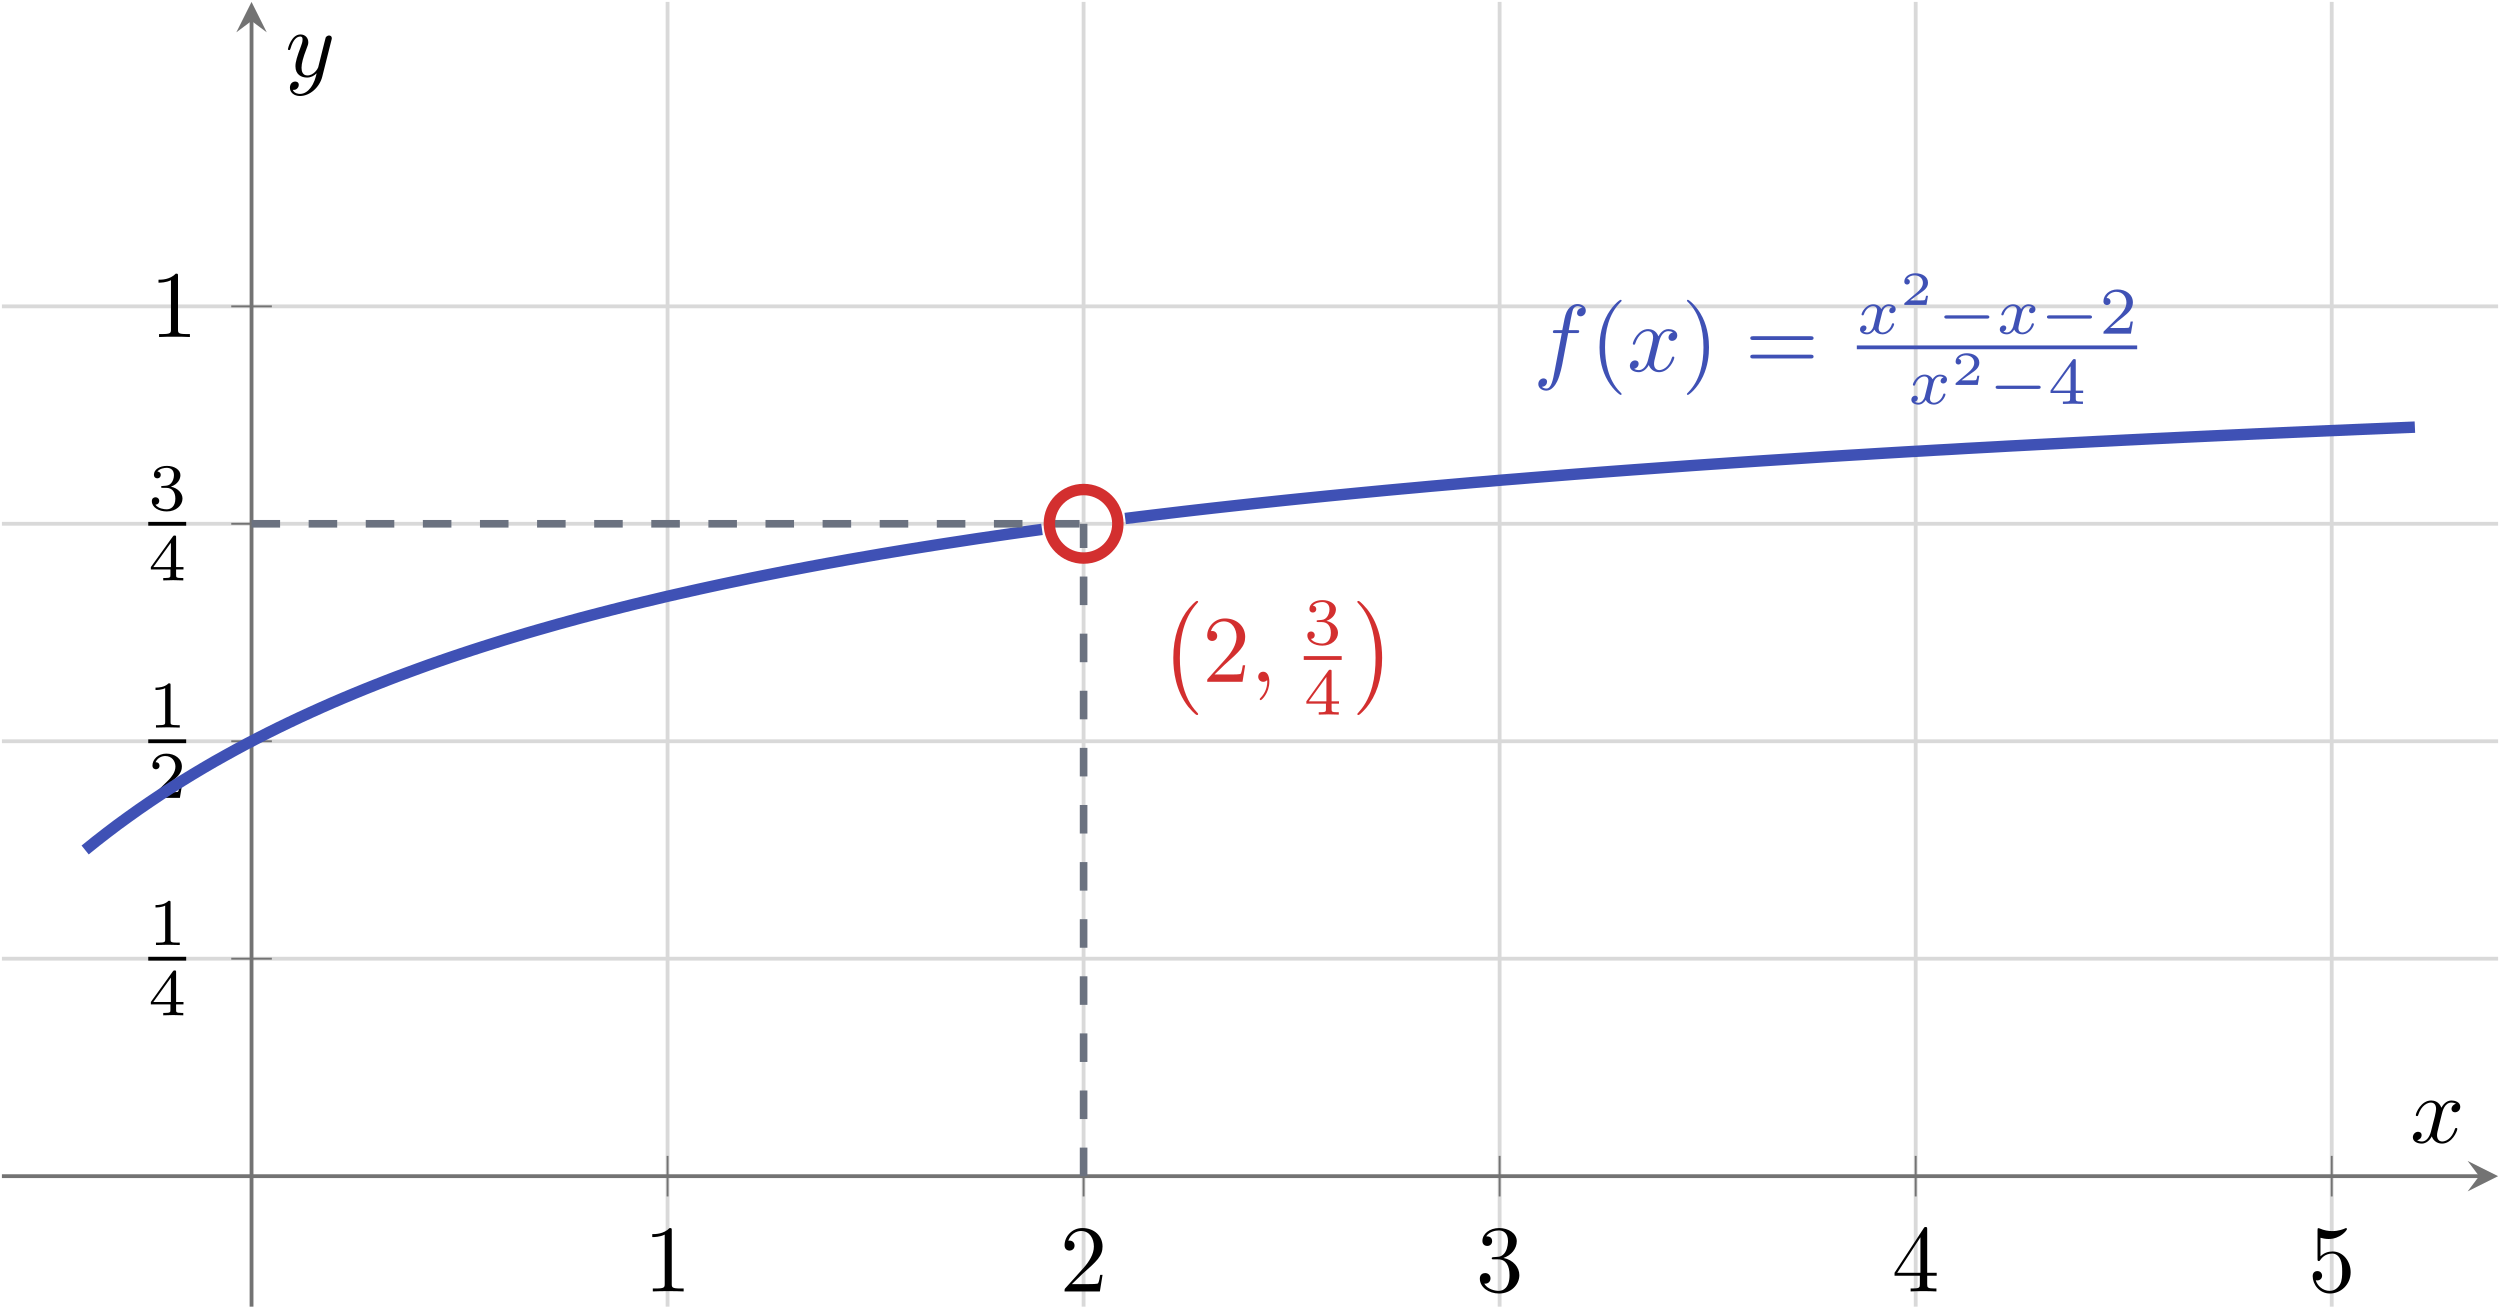
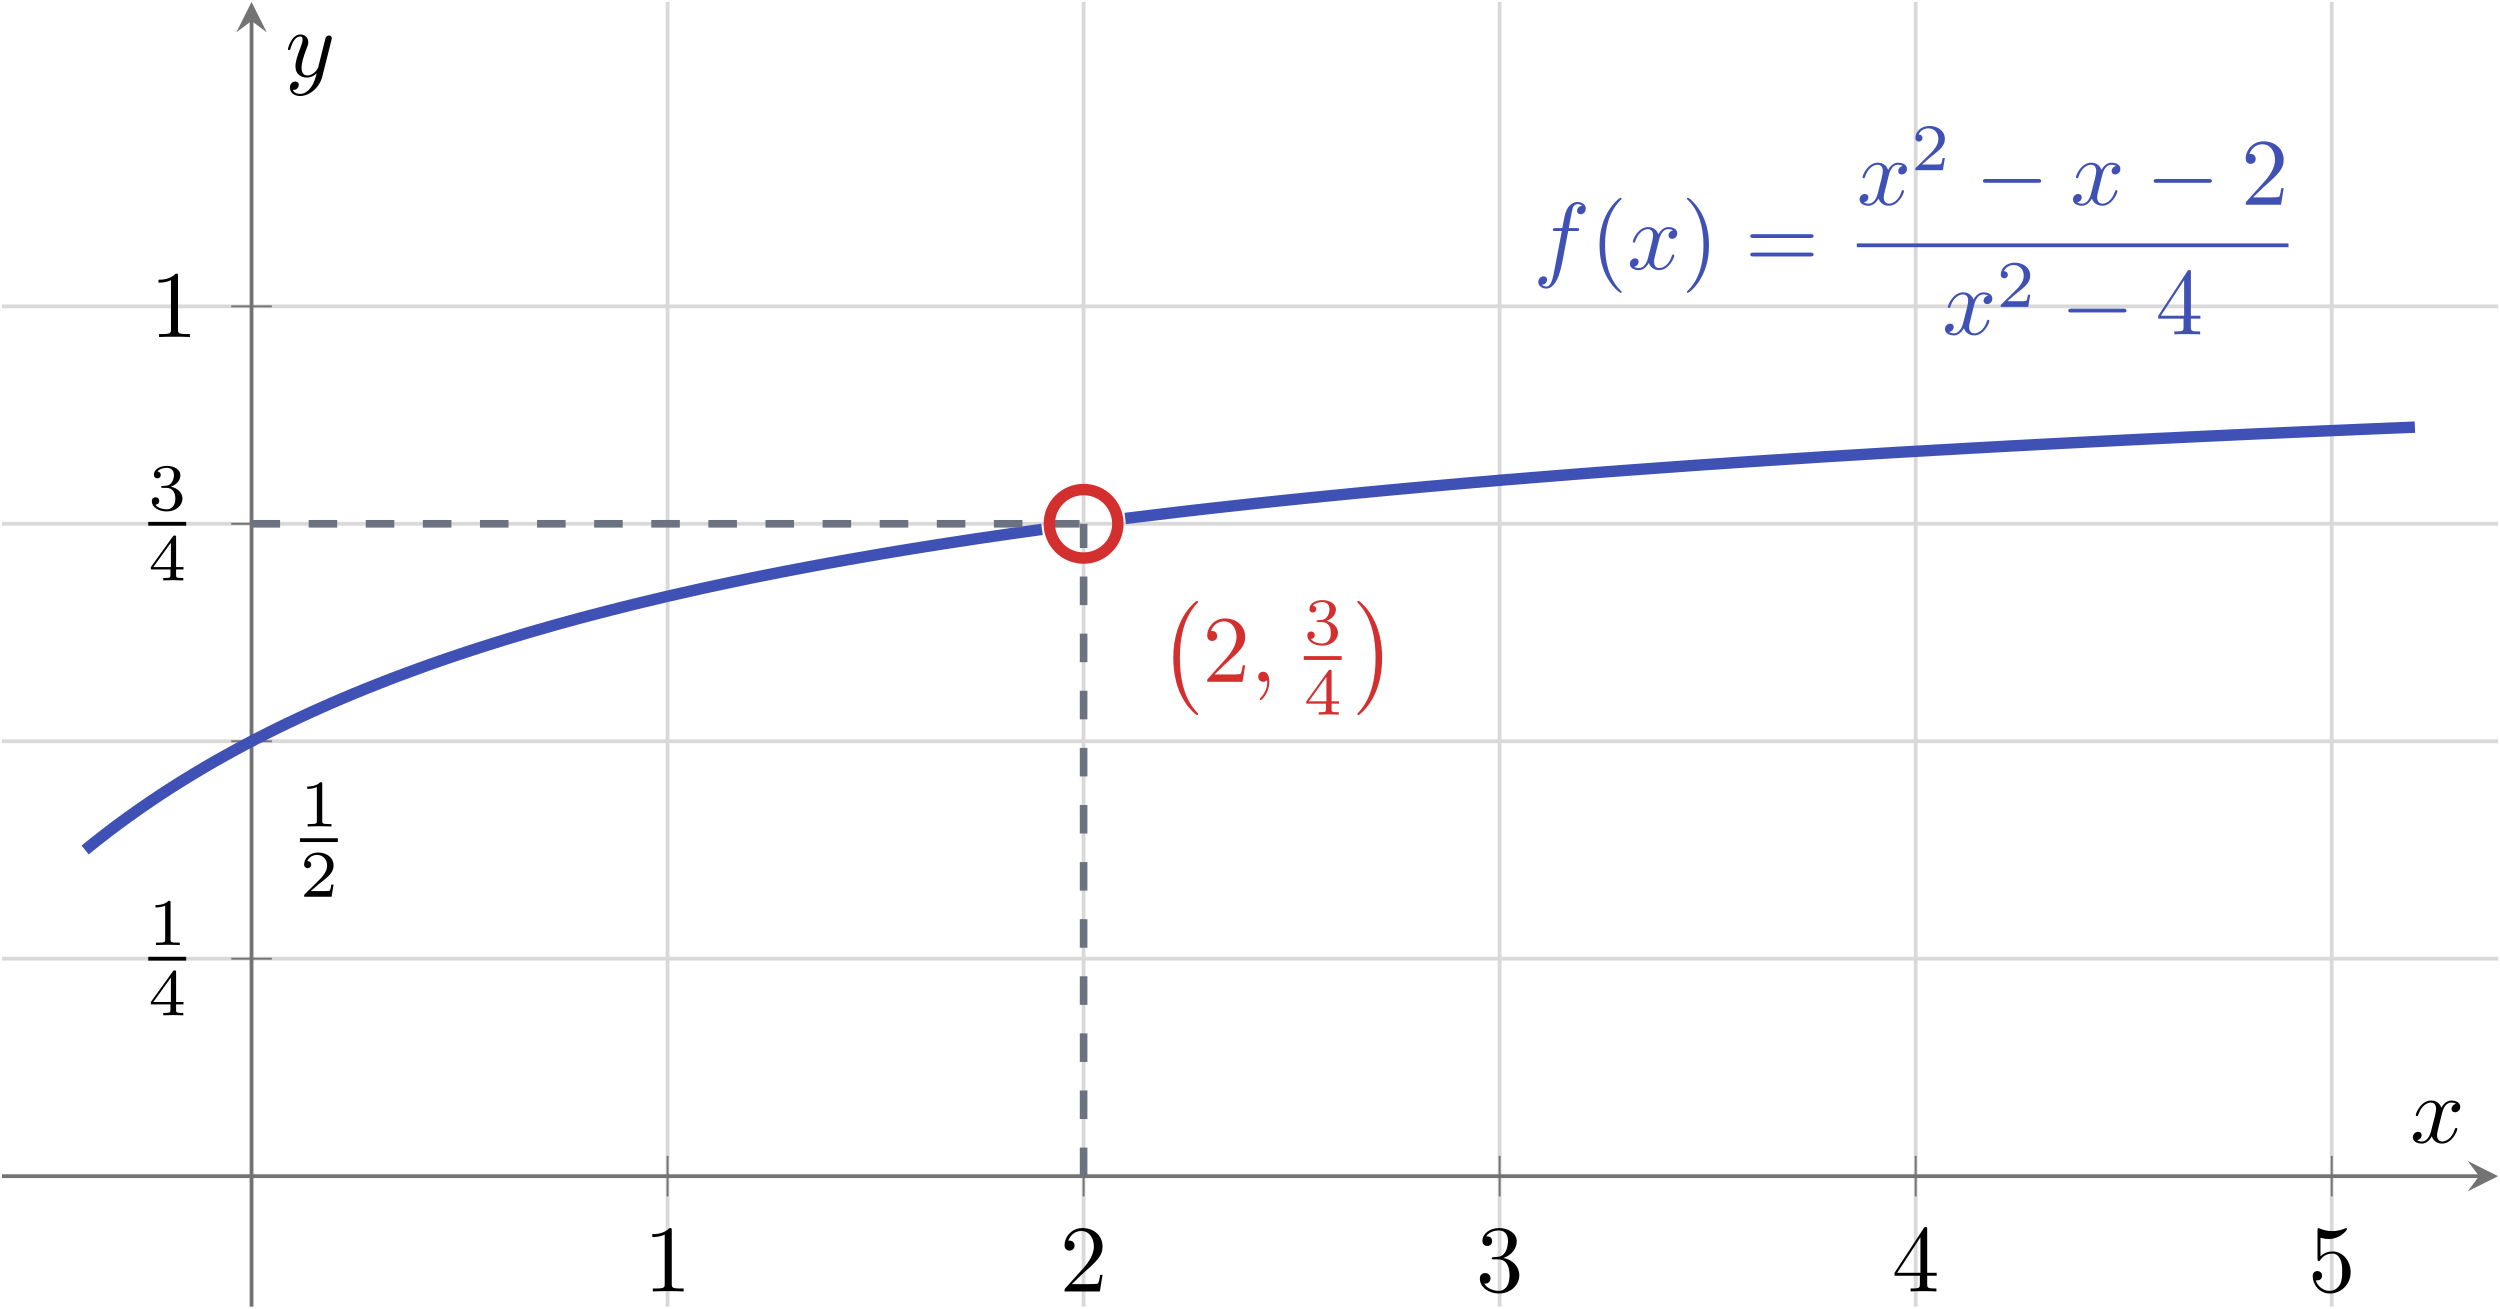
<svg xmlns="http://www.w3.org/2000/svg" xmlns:xlink="http://www.w3.org/1999/xlink" version="1.1" width="261.707pt" height="136.984pt" viewBox="-67.02 -67.019 261.707 136.984">
  <defs>
-     <path id="g0-0" d="M5.189-1.576C5.3-1.576 5.467-1.576 5.467-1.743C5.467-1.918 5.307-1.918 5.189-1.918H1.032C.921-1.918 .753-1.918 .753-1.75C.753-1.576 .914-1.576 1.032-1.576H5.189Z" />
+     <path id="g0-0" d="M6.565-2.291C6.735-2.291 6.914-2.291 6.914-2.491S6.735-2.69 6.565-2.69H1.176C1.006-2.69 .827-2.69 .827-2.491S1.006-2.291 1.176-2.291H6.565Z" />
    <path id="g1-59" d="M2.022-.01C2.022-.667 1.773-1.056 1.385-1.056C1.056-1.056 .857-.807 .857-.528C.857-.259 1.056 0 1.385 0C1.504 0 1.634-.04 1.733-.13C1.763-.149 1.773-.159 1.783-.159S1.803-.149 1.803-.01C1.803 .727 1.455 1.325 1.126 1.654C1.016 1.763 1.016 1.783 1.016 1.813C1.016 1.883 1.066 1.923 1.116 1.923C1.225 1.923 2.022 1.156 2.022-.01Z" />
    <path id="g1-102" d="M3.656-3.985H4.513C4.712-3.985 4.812-3.985 4.812-4.184C4.812-4.294 4.712-4.294 4.543-4.294H3.716L3.925-5.43C3.965-5.639 4.105-6.346 4.164-6.466C4.254-6.655 4.423-6.804 4.633-6.804C4.672-6.804 4.932-6.804 5.121-6.625C4.682-6.585 4.583-6.237 4.583-6.087C4.583-5.858 4.762-5.738 4.951-5.738C5.21-5.738 5.499-5.958 5.499-6.336C5.499-6.795 5.041-7.024 4.633-7.024C4.294-7.024 3.666-6.844 3.367-5.858C3.308-5.649 3.278-5.549 3.039-4.294H2.351C2.162-4.294 2.052-4.294 2.052-4.105C2.052-3.985 2.142-3.985 2.331-3.985H2.989L2.242-.05C2.062 .917 1.893 1.823 1.375 1.823C1.335 1.823 1.086 1.823 .897 1.644C1.355 1.614 1.445 1.255 1.445 1.106C1.445 .877 1.265 .757 1.076 .757C.817 .757 .528 .976 .528 1.355C.528 1.803 .966 2.042 1.375 2.042C1.923 2.042 2.321 1.455 2.501 1.076C2.819 .448 3.049-.757 3.059-.827L3.656-3.985Z" />
    <path id="g1-120" d="M3.328-3.009C3.387-3.268 3.616-4.184 4.314-4.184C4.364-4.184 4.603-4.184 4.812-4.055C4.533-4.005 4.334-3.756 4.334-3.517C4.334-3.357 4.443-3.168 4.712-3.168C4.932-3.168 5.25-3.347 5.25-3.746C5.25-4.264 4.663-4.403 4.324-4.403C3.746-4.403 3.397-3.875 3.278-3.646C3.029-4.304 2.491-4.403 2.202-4.403C1.166-4.403 .598-3.118 .598-2.869C.598-2.77 .697-2.77 .717-2.77C.797-2.77 .827-2.79 .847-2.879C1.186-3.935 1.843-4.184 2.182-4.184C2.371-4.184 2.72-4.095 2.72-3.517C2.72-3.208 2.55-2.54 2.182-1.146C2.022-.528 1.674-.11 1.235-.11C1.176-.11 .946-.11 .737-.239C.986-.289 1.205-.498 1.205-.777C1.205-1.046 .986-1.126 .837-1.126C.538-1.126 .289-.867 .289-.548C.289-.09 .787 .11 1.225 .11C1.883 .11 2.242-.588 2.271-.648C2.391-.279 2.75 .11 3.347 .11C4.374 .11 4.941-1.176 4.941-1.425C4.941-1.524 4.852-1.524 4.822-1.524C4.732-1.524 4.712-1.484 4.692-1.415C4.364-.349 3.686-.11 3.367-.11C2.979-.11 2.819-.428 2.819-.767C2.819-.986 2.879-1.205 2.989-1.644L3.328-3.009Z" />
    <path id="g1-121" d="M4.842-3.796C4.882-3.935 4.882-3.955 4.882-4.025C4.882-4.204 4.742-4.294 4.593-4.294C4.493-4.294 4.334-4.234 4.244-4.085C4.224-4.035 4.144-3.726 4.105-3.547C4.035-3.288 3.965-3.019 3.905-2.75L3.457-.956C3.417-.807 2.989-.11 2.331-.11C1.823-.11 1.714-.548 1.714-.917C1.714-1.375 1.883-1.993 2.222-2.869C2.381-3.278 2.421-3.387 2.421-3.587C2.421-4.035 2.102-4.403 1.604-4.403C.658-4.403 .289-2.959 .289-2.869C.289-2.77 .389-2.77 .408-2.77C.508-2.77 .518-2.79 .568-2.949C.837-3.885 1.235-4.184 1.574-4.184C1.654-4.184 1.823-4.184 1.823-3.866C1.823-3.616 1.724-3.357 1.654-3.168C1.255-2.112 1.076-1.544 1.076-1.076C1.076-.189 1.704 .11 2.291 .11C2.68 .11 3.019-.06 3.298-.339C3.168 .179 3.049 .667 2.65 1.196C2.391 1.534 2.012 1.823 1.554 1.823C1.415 1.823 .966 1.793 .797 1.405C.956 1.405 1.086 1.405 1.225 1.285C1.325 1.196 1.425 1.066 1.425 .877C1.425 .568 1.156 .528 1.056 .528C.827 .528 .498 .687 .498 1.176C.498 1.674 .936 2.042 1.554 2.042C2.58 2.042 3.606 1.136 3.885 .01L4.842-3.796Z" />
-     <path id="g2-120" d="M1.736-.739C1.667-.502 1.437-.126 1.081-.126C1.06-.126 .851-.126 .704-.223C.99-.314 1.011-.565 1.011-.607C1.011-.76 .893-.865 .732-.865C.537-.865 .335-.697 .335-.439C.335-.091 .725 .07 1.067 .07C1.388 .07 1.674-.133 1.848-.425C2.015-.056 2.399 .07 2.678 .07C3.48 .07 3.905-.802 3.905-.997C3.905-1.088 3.815-1.088 3.794-1.088C3.696-1.088 3.689-1.053 3.661-.969C3.515-.488 3.096-.126 2.706-.126C2.427-.126 2.28-.314 2.28-.579C2.28-.76 2.448-1.395 2.643-2.169C2.783-2.706 3.096-2.88 3.327-2.88C3.34-2.88 3.557-2.88 3.703-2.783C3.48-2.72 3.396-2.525 3.396-2.399C3.396-2.246 3.515-2.141 3.675-2.141S4.066-2.273 4.066-2.566C4.066-2.957 3.619-3.075 3.34-3.075C2.992-3.075 2.713-2.845 2.559-2.58C2.434-2.866 2.113-3.075 1.723-3.075C.941-3.075 .495-2.218 .495-2.008C.495-1.918 .593-1.918 .614-1.918C.704-1.918 .711-1.946 .746-2.036C.921-2.58 1.36-2.88 1.702-2.88C1.932-2.88 2.12-2.755 2.12-2.42C2.12-2.28 2.036-1.932 1.974-1.695L1.736-.739Z" />
-     <path id="g3-40" d="M3.298 2.391C3.298 2.361 3.298 2.341 3.128 2.172C1.883 .917 1.564-.966 1.564-2.491C1.564-4.224 1.943-5.958 3.168-7.203C3.298-7.323 3.298-7.342 3.298-7.372C3.298-7.442 3.258-7.472 3.198-7.472C3.098-7.472 2.202-6.795 1.614-5.529C1.106-4.433 .986-3.328 .986-2.491C.986-1.714 1.096-.508 1.644 .618C2.242 1.843 3.098 2.491 3.198 2.491C3.258 2.491 3.298 2.461 3.298 2.391Z" />
-     <path id="g3-41" d="M2.879-2.491C2.879-3.268 2.77-4.473 2.222-5.599C1.624-6.824 .767-7.472 .667-7.472C.608-7.472 .568-7.432 .568-7.372C.568-7.342 .568-7.323 .757-7.143C1.733-6.157 2.301-4.573 2.301-2.491C2.301-.787 1.933 .966 .697 2.222C.568 2.341 .568 2.361 .568 2.391C.568 2.451 .608 2.491 .667 2.491C.767 2.491 1.664 1.813 2.252 .548C2.76-.548 2.879-1.654 2.879-2.491Z" />
-     <path id="g3-49" d="M2.929-6.376C2.929-6.615 2.929-6.635 2.7-6.635C2.082-5.998 1.205-5.998 .887-5.998V-5.689C1.086-5.689 1.674-5.689 2.192-5.948V-.787C2.192-.428 2.162-.309 1.265-.309H.946V0C1.295-.03 2.162-.03 2.56-.03S3.826-.03 4.174 0V-.309H3.856C2.959-.309 2.929-.418 2.929-.787V-6.376Z" />
-     <path id="g3-50" d="M1.265-.767L2.321-1.793C3.875-3.168 4.473-3.706 4.473-4.702C4.473-5.838 3.577-6.635 2.361-6.635C1.235-6.635 .498-5.719 .498-4.832C.498-4.274 .996-4.274 1.026-4.274C1.196-4.274 1.544-4.394 1.544-4.802C1.544-5.061 1.365-5.32 1.016-5.32C.936-5.32 .917-5.32 .887-5.31C1.116-5.958 1.654-6.326 2.232-6.326C3.138-6.326 3.567-5.519 3.567-4.702C3.567-3.905 3.068-3.118 2.521-2.501L.608-.369C.498-.259 .498-.239 .498 0H4.194L4.473-1.733H4.224C4.174-1.435 4.105-.996 4.005-.847C3.935-.767 3.278-.767 3.059-.767H1.265Z" />
-     <path id="g3-51" d="M2.889-3.507C3.706-3.776 4.284-4.473 4.284-5.26C4.284-6.077 3.407-6.635 2.451-6.635C1.445-6.635 .687-6.037 .687-5.28C.687-4.951 .907-4.762 1.196-4.762C1.504-4.762 1.704-4.981 1.704-5.27C1.704-5.768 1.235-5.768 1.086-5.768C1.395-6.257 2.052-6.386 2.411-6.386C2.819-6.386 3.367-6.167 3.367-5.27C3.367-5.151 3.347-4.573 3.088-4.134C2.79-3.656 2.451-3.626 2.202-3.616C2.122-3.606 1.883-3.587 1.813-3.587C1.733-3.577 1.664-3.567 1.664-3.467C1.664-3.357 1.733-3.357 1.903-3.357H2.341C3.158-3.357 3.527-2.68 3.527-1.704C3.527-.349 2.839-.06 2.401-.06C1.973-.06 1.225-.229 .877-.817C1.225-.767 1.534-.986 1.534-1.365C1.534-1.724 1.265-1.923 .976-1.923C.737-1.923 .418-1.783 .418-1.345C.418-.438 1.345 .219 2.431 .219C3.646 .219 4.553-.687 4.553-1.704C4.553-2.521 3.925-3.298 2.889-3.507Z" />
-     <path id="g3-52" d="M2.929-1.644V-.777C2.929-.418 2.909-.309 2.172-.309H1.963V0C2.371-.03 2.889-.03 3.308-.03S4.254-.03 4.663 0V-.309H4.453C3.716-.309 3.696-.418 3.696-.777V-1.644H4.692V-1.953H3.696V-6.486C3.696-6.685 3.696-6.745 3.537-6.745C3.447-6.745 3.417-6.745 3.337-6.625L.279-1.953V-1.644H2.929ZM2.989-1.953H.558L2.989-5.669V-1.953Z" />
-     <path id="g3-53" d="M4.473-2.002C4.473-3.188 3.656-4.184 2.58-4.184C2.102-4.184 1.674-4.025 1.315-3.676V-5.619C1.514-5.559 1.843-5.489 2.162-5.489C3.387-5.489 4.085-6.396 4.085-6.526C4.085-6.585 4.055-6.635 3.985-6.635C3.975-6.635 3.955-6.635 3.905-6.605C3.706-6.516 3.218-6.316 2.55-6.316C2.152-6.316 1.694-6.386 1.225-6.595C1.146-6.625 1.126-6.625 1.106-6.625C1.006-6.625 1.006-6.545 1.006-6.386V-3.437C1.006-3.258 1.006-3.178 1.146-3.178C1.215-3.178 1.235-3.208 1.275-3.268C1.385-3.427 1.753-3.965 2.56-3.965C3.078-3.965 3.328-3.507 3.407-3.328C3.567-2.959 3.587-2.57 3.587-2.072C3.587-1.724 3.587-1.126 3.347-.707C3.108-.319 2.74-.06 2.281-.06C1.554-.06 .986-.588 .817-1.176C.847-1.166 .877-1.156 .986-1.156C1.315-1.156 1.484-1.405 1.484-1.644S1.315-2.132 .986-2.132C.847-2.132 .498-2.062 .498-1.604C.498-.747 1.186 .219 2.301 .219C3.457 .219 4.473-.737 4.473-2.002Z" />
-     <path id="g3-61" d="M6.844-3.258C6.994-3.258 7.183-3.258 7.183-3.457S6.994-3.656 6.854-3.656H.887C.747-3.656 .558-3.656 .558-3.457S.747-3.258 .897-3.258H6.844ZM6.854-1.325C6.994-1.325 7.183-1.325 7.183-1.524S6.994-1.724 6.844-1.724H.897C.747-1.724 .558-1.724 .558-1.524S.747-1.325 .887-1.325H6.854Z" />
-     <path id="g4-49" d="M2.336-4.435C2.336-4.624 2.322-4.631 2.127-4.631C1.681-4.191 1.046-4.184 .76-4.184V-3.933C.928-3.933 1.388-3.933 1.771-4.129V-.572C1.771-.342 1.771-.251 1.074-.251H.809V0C.934-.007 1.792-.028 2.05-.028C2.267-.028 3.145-.007 3.299 0V-.251H3.034C2.336-.251 2.336-.342 2.336-.572V-4.435Z" />
-     <path id="g4-50" d="M3.522-1.269H3.285C3.264-1.116 3.194-.704 3.103-.635C3.048-.593 2.511-.593 2.413-.593H1.13C1.862-1.241 2.106-1.437 2.525-1.764C3.041-2.176 3.522-2.608 3.522-3.271C3.522-4.115 2.783-4.631 1.89-4.631C1.025-4.631 .439-4.024 .439-3.382C.439-3.027 .739-2.992 .809-2.992C.976-2.992 1.179-3.11 1.179-3.361C1.179-3.487 1.13-3.731 .767-3.731C.983-4.226 1.458-4.38 1.785-4.38C2.483-4.38 2.845-3.836 2.845-3.271C2.845-2.664 2.413-2.183 2.19-1.932L.509-.272C.439-.209 .439-.195 .439 0H3.313L3.522-1.269Z" />
-     <path id="g4-51" d="M1.904-2.329C2.448-2.329 2.838-1.953 2.838-1.206C2.838-.342 2.336-.084 1.932-.084C1.653-.084 1.039-.16 .746-.572C1.074-.586 1.151-.816 1.151-.962C1.151-1.186 .983-1.346 .767-1.346C.572-1.346 .377-1.227 .377-.941C.377-.286 1.102 .139 1.946 .139C2.915 .139 3.585-.509 3.585-1.206C3.585-1.75 3.138-2.294 2.371-2.455C3.103-2.72 3.368-3.243 3.368-3.668C3.368-4.219 2.734-4.631 1.96-4.631S.593-4.254 .593-3.696C.593-3.459 .746-3.327 .955-3.327C1.172-3.327 1.311-3.487 1.311-3.682C1.311-3.884 1.172-4.031 .955-4.045C1.2-4.352 1.681-4.428 1.939-4.428C2.253-4.428 2.692-4.275 2.692-3.668C2.692-3.375 2.594-3.055 2.413-2.838C2.183-2.573 1.988-2.559 1.639-2.538C1.465-2.525 1.451-2.525 1.416-2.518C1.402-2.518 1.346-2.504 1.346-2.427C1.346-2.329 1.409-2.329 1.527-2.329H1.904Z" />
-     <path id="g4-52" d="M3.689-1.144V-1.395H2.915V-4.505C2.915-4.652 2.915-4.7 2.762-4.7C2.678-4.7 2.65-4.7 2.58-4.603L.272-1.395V-1.144H2.322V-.572C2.322-.335 2.322-.251 1.757-.251H1.569V0C1.918-.014 2.364-.028 2.615-.028C2.873-.028 3.32-.014 3.668 0V-.251H3.48C2.915-.251 2.915-.335 2.915-.572V-1.144H3.689ZM2.371-3.947V-1.395H.53L2.371-3.947Z" />
-     <path id="g5-50" d="M2.934-.961H2.725C2.71-.867 2.66-.558 2.58-.508C2.54-.478 2.122-.478 2.047-.478H1.071C1.4-.722 1.768-1.001 2.067-1.2C2.516-1.509 2.934-1.798 2.934-2.326C2.934-2.964 2.331-3.318 1.619-3.318C.946-3.318 .453-2.929 .453-2.441C.453-2.182 .672-2.137 .742-2.137C.877-2.137 1.036-2.227 1.036-2.431C1.036-2.61 .907-2.71 .752-2.725C.892-2.949 1.181-3.098 1.514-3.098C1.998-3.098 2.401-2.809 2.401-2.321C2.401-1.903 2.112-1.584 1.729-1.26L.513-.229C.463-.184 .458-.184 .453-.149V0H2.77L2.934-.961Z" />
-     <path id="g6-0" d="M4.115 11.447C4.115 11.407 4.095 11.387 4.075 11.357C3.616 10.869 2.939 10.062 2.521 8.438C2.291 7.532 2.202 6.506 2.202 5.579C2.202 2.959 2.829 1.126 4.025-.169C4.115-.259 4.115-.279 4.115-.299C4.115-.399 4.035-.399 3.995-.399C3.846-.399 3.308 .199 3.178 .349C2.162 1.554 1.514 3.347 1.514 5.569C1.514 6.984 1.763 8.986 3.068 10.67C3.168 10.79 3.816 11.547 3.995 11.547C4.035 11.547 4.115 11.547 4.115 11.447Z" />
-     <path id="g6-1" d="M3.039 5.579C3.039 4.164 2.79 2.162 1.484 .478C1.385 .359 .737-.399 .558-.399C.508-.399 .438-.379 .438-.299C.438-.259 .458-.229 .498-.199C.976 .319 1.624 1.126 2.032 2.71C2.262 3.616 2.351 4.643 2.351 5.569C2.351 6.575 2.262 7.592 2.002 8.568C1.624 9.963 1.036 10.76 .528 11.318C.438 11.407 .438 11.427 .438 11.447C.438 11.527 .508 11.547 .558 11.547C.707 11.547 1.255 10.939 1.375 10.8C2.391 9.594 3.039 7.801 3.039 5.579Z" />
+     <path id="g2-40" d="M3.298 2.391C3.298 2.361 3.298 2.341 3.128 2.172C1.883 .917 1.564-.966 1.564-2.491C1.564-4.224 1.943-5.958 3.168-7.203C3.298-7.323 3.298-7.342 3.298-7.372C3.298-7.442 3.258-7.472 3.198-7.472C3.098-7.472 2.202-6.795 1.614-5.529C1.106-4.433 .986-3.328 .986-2.491C.986-1.714 1.096-.508 1.644 .618C2.242 1.843 3.098 2.491 3.198 2.491C3.258 2.491 3.298 2.461 3.298 2.391Z" />
+     <path id="g2-41" d="M2.879-2.491C2.879-3.268 2.77-4.473 2.222-5.599C1.624-6.824 .767-7.472 .667-7.472C.608-7.472 .568-7.432 .568-7.372C.568-7.342 .568-7.323 .757-7.143C1.733-6.157 2.301-4.573 2.301-2.491C2.301-.787 1.933 .966 .697 2.222C.568 2.341 .568 2.361 .568 2.391C.568 2.451 .608 2.491 .667 2.491C.767 2.491 1.664 1.813 2.252 .548C2.76-.548 2.879-1.654 2.879-2.491Z" />
+     <path id="g2-49" d="M2.929-6.376C2.929-6.615 2.929-6.635 2.7-6.635C2.082-5.998 1.205-5.998 .887-5.998V-5.689C1.086-5.689 1.674-5.689 2.192-5.948V-.787C2.192-.428 2.162-.309 1.265-.309H.946V0C1.295-.03 2.162-.03 2.56-.03S3.826-.03 4.174 0V-.309H3.856C2.959-.309 2.929-.418 2.929-.787V-6.376Z" />
+     <path id="g2-50" d="M1.265-.767L2.321-1.793C3.875-3.168 4.473-3.706 4.473-4.702C4.473-5.838 3.577-6.635 2.361-6.635C1.235-6.635 .498-5.719 .498-4.832C.498-4.274 .996-4.274 1.026-4.274C1.196-4.274 1.544-4.394 1.544-4.802C1.544-5.061 1.365-5.32 1.016-5.32C.936-5.32 .917-5.32 .887-5.31C1.116-5.958 1.654-6.326 2.232-6.326C3.138-6.326 3.567-5.519 3.567-4.702C3.567-3.905 3.068-3.118 2.521-2.501L.608-.369C.498-.259 .498-.239 .498 0H4.194L4.473-1.733H4.224C4.174-1.435 4.105-.996 4.005-.847C3.935-.767 3.278-.767 3.059-.767H1.265Z" />
+     <path id="g2-51" d="M2.889-3.507C3.706-3.776 4.284-4.473 4.284-5.26C4.284-6.077 3.407-6.635 2.451-6.635C1.445-6.635 .687-6.037 .687-5.28C.687-4.951 .907-4.762 1.196-4.762C1.504-4.762 1.704-4.981 1.704-5.27C1.704-5.768 1.235-5.768 1.086-5.768C1.395-6.257 2.052-6.386 2.411-6.386C2.819-6.386 3.367-6.167 3.367-5.27C3.367-5.151 3.347-4.573 3.088-4.134C2.79-3.656 2.451-3.626 2.202-3.616C2.122-3.606 1.883-3.587 1.813-3.587C1.733-3.577 1.664-3.567 1.664-3.467C1.664-3.357 1.733-3.357 1.903-3.357H2.341C3.158-3.357 3.527-2.68 3.527-1.704C3.527-.349 2.839-.06 2.401-.06C1.973-.06 1.225-.229 .877-.817C1.225-.767 1.534-.986 1.534-1.365C1.534-1.724 1.265-1.923 .976-1.923C.737-1.923 .418-1.783 .418-1.345C.418-.438 1.345 .219 2.431 .219C3.646 .219 4.553-.687 4.553-1.704C4.553-2.521 3.925-3.298 2.889-3.507Z" />
+     <path id="g2-52" d="M2.929-1.644V-.777C2.929-.418 2.909-.309 2.172-.309H1.963V0C2.371-.03 2.889-.03 3.308-.03S4.254-.03 4.663 0V-.309H4.453C3.716-.309 3.696-.418 3.696-.777V-1.644H4.692V-1.953H3.696V-6.486C3.696-6.685 3.696-6.745 3.537-6.745C3.447-6.745 3.417-6.745 3.337-6.625L.279-1.953V-1.644H2.929ZM2.989-1.953H.558L2.989-5.669V-1.953Z" />
+     <path id="g2-53" d="M4.473-2.002C4.473-3.188 3.656-4.184 2.58-4.184C2.102-4.184 1.674-4.025 1.315-3.676V-5.619C1.514-5.559 1.843-5.489 2.162-5.489C3.387-5.489 4.085-6.396 4.085-6.526C4.085-6.585 4.055-6.635 3.985-6.635C3.975-6.635 3.955-6.635 3.905-6.605C3.706-6.516 3.218-6.316 2.55-6.316C2.152-6.316 1.694-6.386 1.225-6.595C1.146-6.625 1.126-6.625 1.106-6.625C1.006-6.625 1.006-6.545 1.006-6.386V-3.437C1.006-3.258 1.006-3.178 1.146-3.178C1.215-3.178 1.235-3.208 1.275-3.268C1.385-3.427 1.753-3.965 2.56-3.965C3.078-3.965 3.328-3.507 3.407-3.328C3.567-2.959 3.587-2.57 3.587-2.072C3.587-1.724 3.587-1.126 3.347-.707C3.108-.319 2.74-.06 2.281-.06C1.554-.06 .986-.588 .817-1.176C.847-1.166 .877-1.156 .986-1.156C1.315-1.156 1.484-1.405 1.484-1.644S1.315-2.132 .986-2.132C.847-2.132 .498-2.062 .498-1.604C.498-.747 1.186 .219 2.301 .219C3.457 .219 4.473-.737 4.473-2.002Z" />
+     <path id="g2-61" d="M6.844-3.258C6.994-3.258 7.183-3.258 7.183-3.457S6.994-3.656 6.854-3.656H.887C.747-3.656 .558-3.656 .558-3.457S.747-3.258 .897-3.258H6.844ZM6.854-1.325C6.994-1.325 7.183-1.325 7.183-1.524S6.994-1.724 6.844-1.724H.897C.747-1.724 .558-1.724 .558-1.524S.747-1.325 .887-1.325H6.854Z" />
+     <path id="g3-49" d="M2.336-4.435C2.336-4.624 2.322-4.631 2.127-4.631C1.681-4.191 1.046-4.184 .76-4.184V-3.933C.928-3.933 1.388-3.933 1.771-4.129V-.572C1.771-.342 1.771-.251 1.074-.251H.809V0C.934-.007 1.792-.028 2.05-.028C2.267-.028 3.145-.007 3.299 0V-.251H3.034C2.336-.251 2.336-.342 2.336-.572V-4.435Z" />
+     <path id="g3-50" d="M3.522-1.269H3.285C3.264-1.116 3.194-.704 3.103-.635C3.048-.593 2.511-.593 2.413-.593H1.13C1.862-1.241 2.106-1.437 2.525-1.764C3.041-2.176 3.522-2.608 3.522-3.271C3.522-4.115 2.783-4.631 1.89-4.631C1.025-4.631 .439-4.024 .439-3.382C.439-3.027 .739-2.992 .809-2.992C.976-2.992 1.179-3.11 1.179-3.361C1.179-3.487 1.13-3.731 .767-3.731C.983-4.226 1.458-4.38 1.785-4.38C2.483-4.38 2.845-3.836 2.845-3.271C2.845-2.664 2.413-2.183 2.19-1.932L.509-.272C.439-.209 .439-.195 .439 0H3.313L3.522-1.269Z" />
+     <path id="g3-51" d="M1.904-2.329C2.448-2.329 2.838-1.953 2.838-1.206C2.838-.342 2.336-.084 1.932-.084C1.653-.084 1.039-.16 .746-.572C1.074-.586 1.151-.816 1.151-.962C1.151-1.186 .983-1.346 .767-1.346C.572-1.346 .377-1.227 .377-.941C.377-.286 1.102 .139 1.946 .139C2.915 .139 3.585-.509 3.585-1.206C3.585-1.75 3.138-2.294 2.371-2.455C3.103-2.72 3.368-3.243 3.368-3.668C3.368-4.219 2.734-4.631 1.96-4.631S.593-4.254 .593-3.696C.593-3.459 .746-3.327 .955-3.327C1.172-3.327 1.311-3.487 1.311-3.682C1.311-3.884 1.172-4.031 .955-4.045C1.2-4.352 1.681-4.428 1.939-4.428C2.253-4.428 2.692-4.275 2.692-3.668C2.692-3.375 2.594-3.055 2.413-2.838C2.183-2.573 1.988-2.559 1.639-2.538C1.465-2.525 1.451-2.525 1.416-2.518C1.402-2.518 1.346-2.504 1.346-2.427C1.346-2.329 1.409-2.329 1.527-2.329H1.904Z" />
+     <path id="g3-52" d="M3.689-1.144V-1.395H2.915V-4.505C2.915-4.652 2.915-4.7 2.762-4.7C2.678-4.7 2.65-4.7 2.58-4.603L.272-1.395V-1.144H2.322V-.572C2.322-.335 2.322-.251 1.757-.251H1.569V0C1.918-.014 2.364-.028 2.615-.028C2.873-.028 3.32-.014 3.668 0V-.251H3.48C2.915-.251 2.915-.335 2.915-.572V-1.144H3.689ZM2.371-3.947V-1.395H.53L2.371-3.947Z" />
+     <path id="g4-0" d="M4.115 11.447C4.115 11.407 4.095 11.387 4.075 11.357C3.616 10.869 2.939 10.062 2.521 8.438C2.291 7.532 2.202 6.506 2.202 5.579C2.202 2.959 2.829 1.126 4.025-.169C4.115-.259 4.115-.279 4.115-.299C4.115-.399 4.035-.399 3.995-.399C3.846-.399 3.308 .199 3.178 .349C2.162 1.554 1.514 3.347 1.514 5.569C1.514 6.984 1.763 8.986 3.068 10.67C3.168 10.79 3.816 11.547 3.995 11.547C4.035 11.547 4.115 11.547 4.115 11.447Z" />
+     <path id="g4-1" d="M3.039 5.579C3.039 4.164 2.79 2.162 1.484 .478C1.385 .359 .737-.399 .558-.399C.508-.399 .438-.379 .438-.299C.438-.259 .458-.229 .498-.199C.976 .319 1.624 1.126 2.032 2.71C2.262 3.616 2.351 4.643 2.351 5.569C2.351 6.575 2.262 7.592 2.002 8.568C1.624 9.963 1.036 10.76 .528 11.318C.438 11.407 .438 11.427 .438 11.447C.438 11.527 .508 11.547 .558 11.547C.707 11.547 1.255 10.939 1.375 10.8C2.391 9.594 3.039 7.801 3.039 5.579Z" />
  </defs>
  <g id="page1">
    <path d="M2.863 69.766V-66.82M46.414 69.766V-66.82M89.965 69.766V-66.82M133.519 69.766V-66.82M177.071 69.766V-66.82" stroke="#d9d9d9" fill="none" stroke-width=".399" stroke-miterlimit="10" />
    <path d="M-66.82 33.34H194.488M-66.82 10.578H194.488M-66.82-12.188H194.488M-66.82-34.949H194.488" stroke="#d9d9d9" fill="none" stroke-width=".399" stroke-miterlimit="10" />
    <path d="M2.863 58.23V53.98M46.414 58.23V53.98M89.965 58.23V53.98M133.519 58.23V53.98M177.071 58.23V53.98" stroke="#737373" fill="none" stroke-width=".199" stroke-miterlimit="10" />
    <path d="M-42.812 33.34H-38.562M-42.812 10.578H-38.562M-42.812-12.188H-38.562M-42.812-34.949H-38.562" stroke="#737373" fill="none" stroke-width=".199" stroke-miterlimit="10" />
    <path d="M-66.82 56.105H192.496" stroke="#737373" fill="none" stroke-width=".399" stroke-miterlimit="10" />
    <path d="M194.489 56.105L191.301 54.512L192.497 56.105L191.301 57.699" fill="#737373" />
    <path d="M-40.688 69.766V-64.828" stroke="#737373" fill="none" stroke-width=".399" stroke-miterlimit="10" />
    <path d="M-40.688-66.82L-42.281-63.633L-40.688-64.828L-39.094-63.633" fill="#737373" />
    <g transform="matrix(1 0 0 1 66.99262 .1358)">
-       <use x="-66.62" y="68.036" xlink:href="#g3-49" />
+       <use x="-66.62" y="68.036" xlink:href="#g2-49" />
    </g>
    <g transform="matrix(1 0 0 1 110.5442 .1358)">
-       <use x="-66.62" y="68.036" xlink:href="#g3-50" />
+       <use x="-66.62" y="68.036" xlink:href="#g2-50" />
    </g>
    <g transform="matrix(1 0 0 1 154.0958 .1358)">
-       <use x="-66.62" y="68.036" xlink:href="#g3-51" />
+       <use x="-66.62" y="68.036" xlink:href="#g2-51" />
    </g>
    <g transform="matrix(1 0 0 1 197.6472 .1358)">
-       <use x="-66.62" y="68.036" xlink:href="#g3-52" />
+       <use x="-66.62" y="68.036" xlink:href="#g2-52" />
    </g>
    <g transform="matrix(1 0 0 1 241.1992 .1358)">
-       <use x="-66.62" y="68.036" xlink:href="#g3-53" />
+       <use x="-66.62" y="68.036" xlink:href="#g2-53" />
    </g>
    <g transform="matrix(1 0 0 1 13.9238 -32.2034)">
-       <use x="-65.425" y="64.113" xlink:href="#g4-49" />
+       <use x="-65.425" y="64.113" xlink:href="#g3-49" />
    </g>
    <rect x="-65.425" y="65.346" height=".398" width="3.971" transform="matrix(1 0 0 1 13.9238 -32.2034)" />
    <g transform="matrix(1 0 0 1 13.9238 -32.2034)">
-       <use x="-65.425" y="71.471" xlink:href="#g4-52" />
-     </g>
-     <g transform="matrix(1 0 0 1 13.9238 -54.9673)">
-       <use x="-65.425" y="64.113" xlink:href="#g4-49" />
-     </g>
-     <rect x="-65.425" y="65.346" height=".398" width="3.971" transform="matrix(1 0 0 1 13.9238 -54.9673)" />
-     <g transform="matrix(1 0 0 1 13.9238 -54.9673)">
-       <use x="-65.425" y="71.471" xlink:href="#g4-50" />
+       <use x="-65.425" y="71.471" xlink:href="#g3-52" />
    </g>
    <g transform="matrix(1 0 0 1 13.9238 -77.73121)">
-       <use x="-65.425" y="64.113" xlink:href="#g4-51" />
+       <use x="-65.425" y="64.113" xlink:href="#g3-51" />
    </g>
    <rect x="-65.425" y="65.346" height=".398" width="3.971" transform="matrix(1 0 0 1 13.9238 -77.73121)" />
    <g transform="matrix(1 0 0 1 13.9238 -77.73121)">
-       <use x="-65.425" y="71.471" xlink:href="#g4-52" />
+       <use x="-65.425" y="71.471" xlink:href="#g3-52" />
    </g>
    <g transform="matrix(1 0 0 1 15.3047 -99.7756)">
-       <use x="-66.62" y="68.036" xlink:href="#g3-49" />
+       <use x="-66.62" y="68.036" xlink:href="#g2-49" />
    </g>
    <path d="M-58.109 21.961L-56.984 21.055L-55.859 20.18L-54.734 19.328L-53.605 18.508L-52.48 17.707L-51.355 16.934L-50.23 16.18L-49.105 15.449L-47.98 14.738L-46.855 14.047L-45.73 13.375L-44.605 12.719L-43.477 12.086L-42.352 11.465L-41.227 10.859L-40.102 10.273L-38.977 9.699L-37.852 9.141L-36.727 8.598L-35.602 8.066L-34.473 7.547L-33.348 7.039L-32.223 6.543L-31.098 6.062L-29.973 5.59L-28.848 5.129L-27.723 4.68L-26.598 4.238L-25.473 3.805L-24.344 3.387L-23.219 2.973L-22.094 2.566L-20.969 2.172L-19.844 1.785L-18.719 1.406L-17.594 1.035L-16.469 .672L-15.34 .316L-14.215-.035L-13.09-.375L-11.965-.715L-10.84-1.043L-9.715-1.363L-8.59-1.684L-7.465-1.992L-6.34-2.301L-5.211-2.598L-4.086-2.891L-2.961-3.18L-1.836-3.465L-.711-3.746L.414-4.019L1.539-4.285L2.664-4.555L3.793-4.812L4.918-5.066L6.043-5.32L7.168-5.566L8.293-5.809L9.418-6.047L10.543-6.281L11.668-6.516L12.793-6.742L13.922-6.965L15.047-7.188L16.172-7.402L17.297-7.617L18.422-7.828L19.547-8.035L20.672-8.238L21.797-8.441L22.926-8.637L24.051-8.832L25.176-9.027L26.301-9.215L27.426-9.402L28.551-9.586L29.676-9.766L30.801-9.945L31.926-10.121L33.055-10.293L34.179-10.465L35.304-10.637L36.429-10.801L37.554-10.965L38.679-11.129L39.804-11.289L40.929-11.445L42.059-11.602" stroke="#3f51b5" fill="none" stroke-width="1.196" stroke-miterlimit="10" />
    <path d="M50.77-12.742L52.285-12.93L53.804-13.113L55.321-13.293L56.836-13.473L58.355-13.648L59.871-13.82L61.386-13.988L62.907-14.156L64.421-14.32L65.938-14.48L67.457-14.641L68.972-14.797L70.489-14.949L72.007-15.102L73.523-15.25L75.04-15.398L76.558-15.543L78.075-15.688L79.59-15.828L81.109-15.965L82.624-16.105L84.144-16.238L85.66-16.371L87.175-16.504L88.695-16.629L90.21-16.762L91.727-16.883L93.246-17.008L94.761-17.129L96.278-17.25L97.796-17.371L99.312-17.488L100.829-17.605L102.347-17.719L103.864-17.832L105.379-17.941L106.898-18.051L108.415-18.16L109.93-18.27L111.45-18.375L112.965-18.477L114.481-18.582L115.999-18.684L117.516-18.785L119.031-18.883L120.55-18.98L122.067-19.078L123.582-19.176L125.102-19.27L126.618-19.363L128.132-19.453L129.653-19.547L131.167-19.637L132.684-19.727L134.203-19.812L135.719-19.902L137.234-19.984L138.754-20.074L140.269-20.156L141.786-20.238L143.304-20.324L144.821-20.402L146.335-20.484L147.856-20.562L149.371-20.641L150.887-20.719L152.406-20.797L153.922-20.871L155.438-20.949L156.957-21.023L158.472-21.098L159.988-21.168L161.507-21.242L163.024-21.312L164.54-21.383L166.059-21.453L167.575-21.523L169.089-21.594L170.609-21.66L172.125-21.727L173.641-21.793L175.161-21.859L176.675-21.926L178.191-21.988L179.71-22.055L181.226-22.117L182.743-22.18L184.262-22.242L185.778-22.305" stroke="#3f51b5" fill="none" stroke-width="1.196" stroke-miterlimit="10" />
    <path d="M46.414 56.105V-12.188" stroke="#6b7280" fill="none" stroke-width=".797" stroke-miterlimit="10" stroke-dasharray="2.989 2.989" />
    <path d="M-40.688-12.188H46.414" stroke="#6b7280" fill="none" stroke-width=".797" stroke-miterlimit="10" stroke-dasharray="2.989 2.989" />
-     <g fill="#3f51b5" transform="matrix(1 0 0 1 160.1062 -96.2024)">
+     <g fill="#3f51b5" transform="matrix(1 0 0 1 160.1062 -106.8852)">
      <use x="-66.62" y="68.036" xlink:href="#g1-102" />
-       <use x="-60.67" y="68.036" xlink:href="#g3-40" />
+       <use x="-60.67" y="68.036" xlink:href="#g2-40" />
      <use x="-56.796" y="68.036" xlink:href="#g1-120" />
-       <use x="-51.102" y="68.036" xlink:href="#g3-41" />
-       <use x="-44.46" y="68.036" xlink:href="#g3-61" />
-       <use x="-32.749" y="64.113" xlink:href="#g2-120" />
-       <use x="-28.231" y="61.107" xlink:href="#g5-50" />
-       <use x="-24.343" y="64.113" xlink:href="#g0-0" />
-       <use x="-18.116" y="64.113" xlink:href="#g2-120" />
-       <use x="-13.598" y="64.113" xlink:href="#g0-0" />
-       <use x="-7.371" y="64.113" xlink:href="#g4-50" />
+       <use x="-51.102" y="68.036" xlink:href="#g2-41" />
+       <use x="-44.46" y="68.036" xlink:href="#g2-61" />
+       <use x="-32.749" y="61.296" xlink:href="#g1-120" />
+       <use x="-27.055" y="57.681" xlink:href="#g3-50" />
+       <use x="-20.371" y="61.296" xlink:href="#g0-0" />
+       <use x="-10.409" y="61.296" xlink:href="#g1-120" />
+       <use x="-2.501" y="61.296" xlink:href="#g0-0" />
+       <use x="7.462" y="61.296" xlink:href="#g2-50" />
    </g>
-     <rect x="-32.749" y="65.346" height=".398" width="29.348" transform="matrix(1 0 0 1 160.1062 -96.2024)" fill="#3f51b5" />
-     <g fill="#3f51b5" transform="matrix(1 0 0 1 160.1062 -96.2024)">
-       <use x="-27.376" y="71.471" xlink:href="#g2-120" />
-       <use x="-22.859" y="69.479" xlink:href="#g5-50" />
-       <use x="-18.97" y="71.471" xlink:href="#g0-0" />
-       <use x="-12.744" y="71.471" xlink:href="#g4-52" />
+     <rect x="-32.749" y="65.346" height=".398" width="45.191" transform="matrix(1 0 0 1 160.1062 -106.8852)" fill="#3f51b5" />
+     <g fill="#3f51b5" transform="matrix(1 0 0 1 160.1062 -106.8852)">
+       <use x="-23.813" y="74.87" xlink:href="#g1-120" />
+       <use x="-18.12" y="71.992" xlink:href="#g3-50" />
+       <use x="-11.436" y="74.87" xlink:href="#g0-0" />
+       <use x="-1.474" y="74.87" xlink:href="#g2-52" />
+     </g>
+     <g transform="matrix(1 0 0 1 29.8029 -44.6158)">
+       <use x="-65.425" y="64.113" xlink:href="#g3-49" />
+     </g>
+     <rect x="-65.425" y="65.346" height=".398" width="3.971" transform="matrix(1 0 0 1 29.8029 -44.6158)" />
+     <g transform="matrix(1 0 0 1 29.8029 -44.6158)">
+       <use x="-65.425" y="71.471" xlink:href="#g3-50" />
    </g>
    <g fill="#d32f2f" transform="matrix(1 0 0 1 120.9098 -63.68106)">
-       <use x="-66.62" y="59.966" xlink:href="#g6-0" />
-       <use x="-62.054" y="68.036" xlink:href="#g3-50" />
+       <use x="-66.62" y="59.966" xlink:href="#g4-0" />
+       <use x="-62.054" y="68.036" xlink:href="#g2-50" />
      <use x="-57.073" y="68.036" xlink:href="#g1-59" />
-       <use x="-51.449" y="64.113" xlink:href="#g4-51" />
+       <use x="-51.449" y="64.113" xlink:href="#g3-51" />
    </g>
    <rect x="-51.449" y="65.346" height=".398" width="3.971" transform="matrix(1 0 0 1 120.9098 -63.68106)" fill="#d32f2f" />
    <g fill="#d32f2f" transform="matrix(1 0 0 1 120.9098 -63.68106)">
-       <use x="-51.449" y="71.471" xlink:href="#g4-52" />
-       <use x="-46.283" y="59.966" xlink:href="#g6-1" />
+       <use x="-51.449" y="71.471" xlink:href="#g3-52" />
+       <use x="-46.283" y="59.966" xlink:href="#g4-1" />
    </g>
    <path d="M49.999-12.188C49.999-14.168 48.395-15.773 46.414-15.773C44.434-15.773 42.828-14.168 42.828-12.188S44.434-8.598 46.414-8.598C48.395-8.598 49.999-10.207 49.999-12.188Z" stroke="#d32f2f" fill="none" stroke-width="1.196" stroke-miterlimit="10" />
    <g transform="matrix(1 0 0 1 251.8962 -15.4499)">
      <use x="-66.62" y="68.036" xlink:href="#g1-120" />
    </g>
    <g transform="matrix(1 0 0 1 29.4515 -127.046)">
      <use x="-66.62" y="68.036" xlink:href="#g1-121" />
    </g>
  </g>
</svg>
